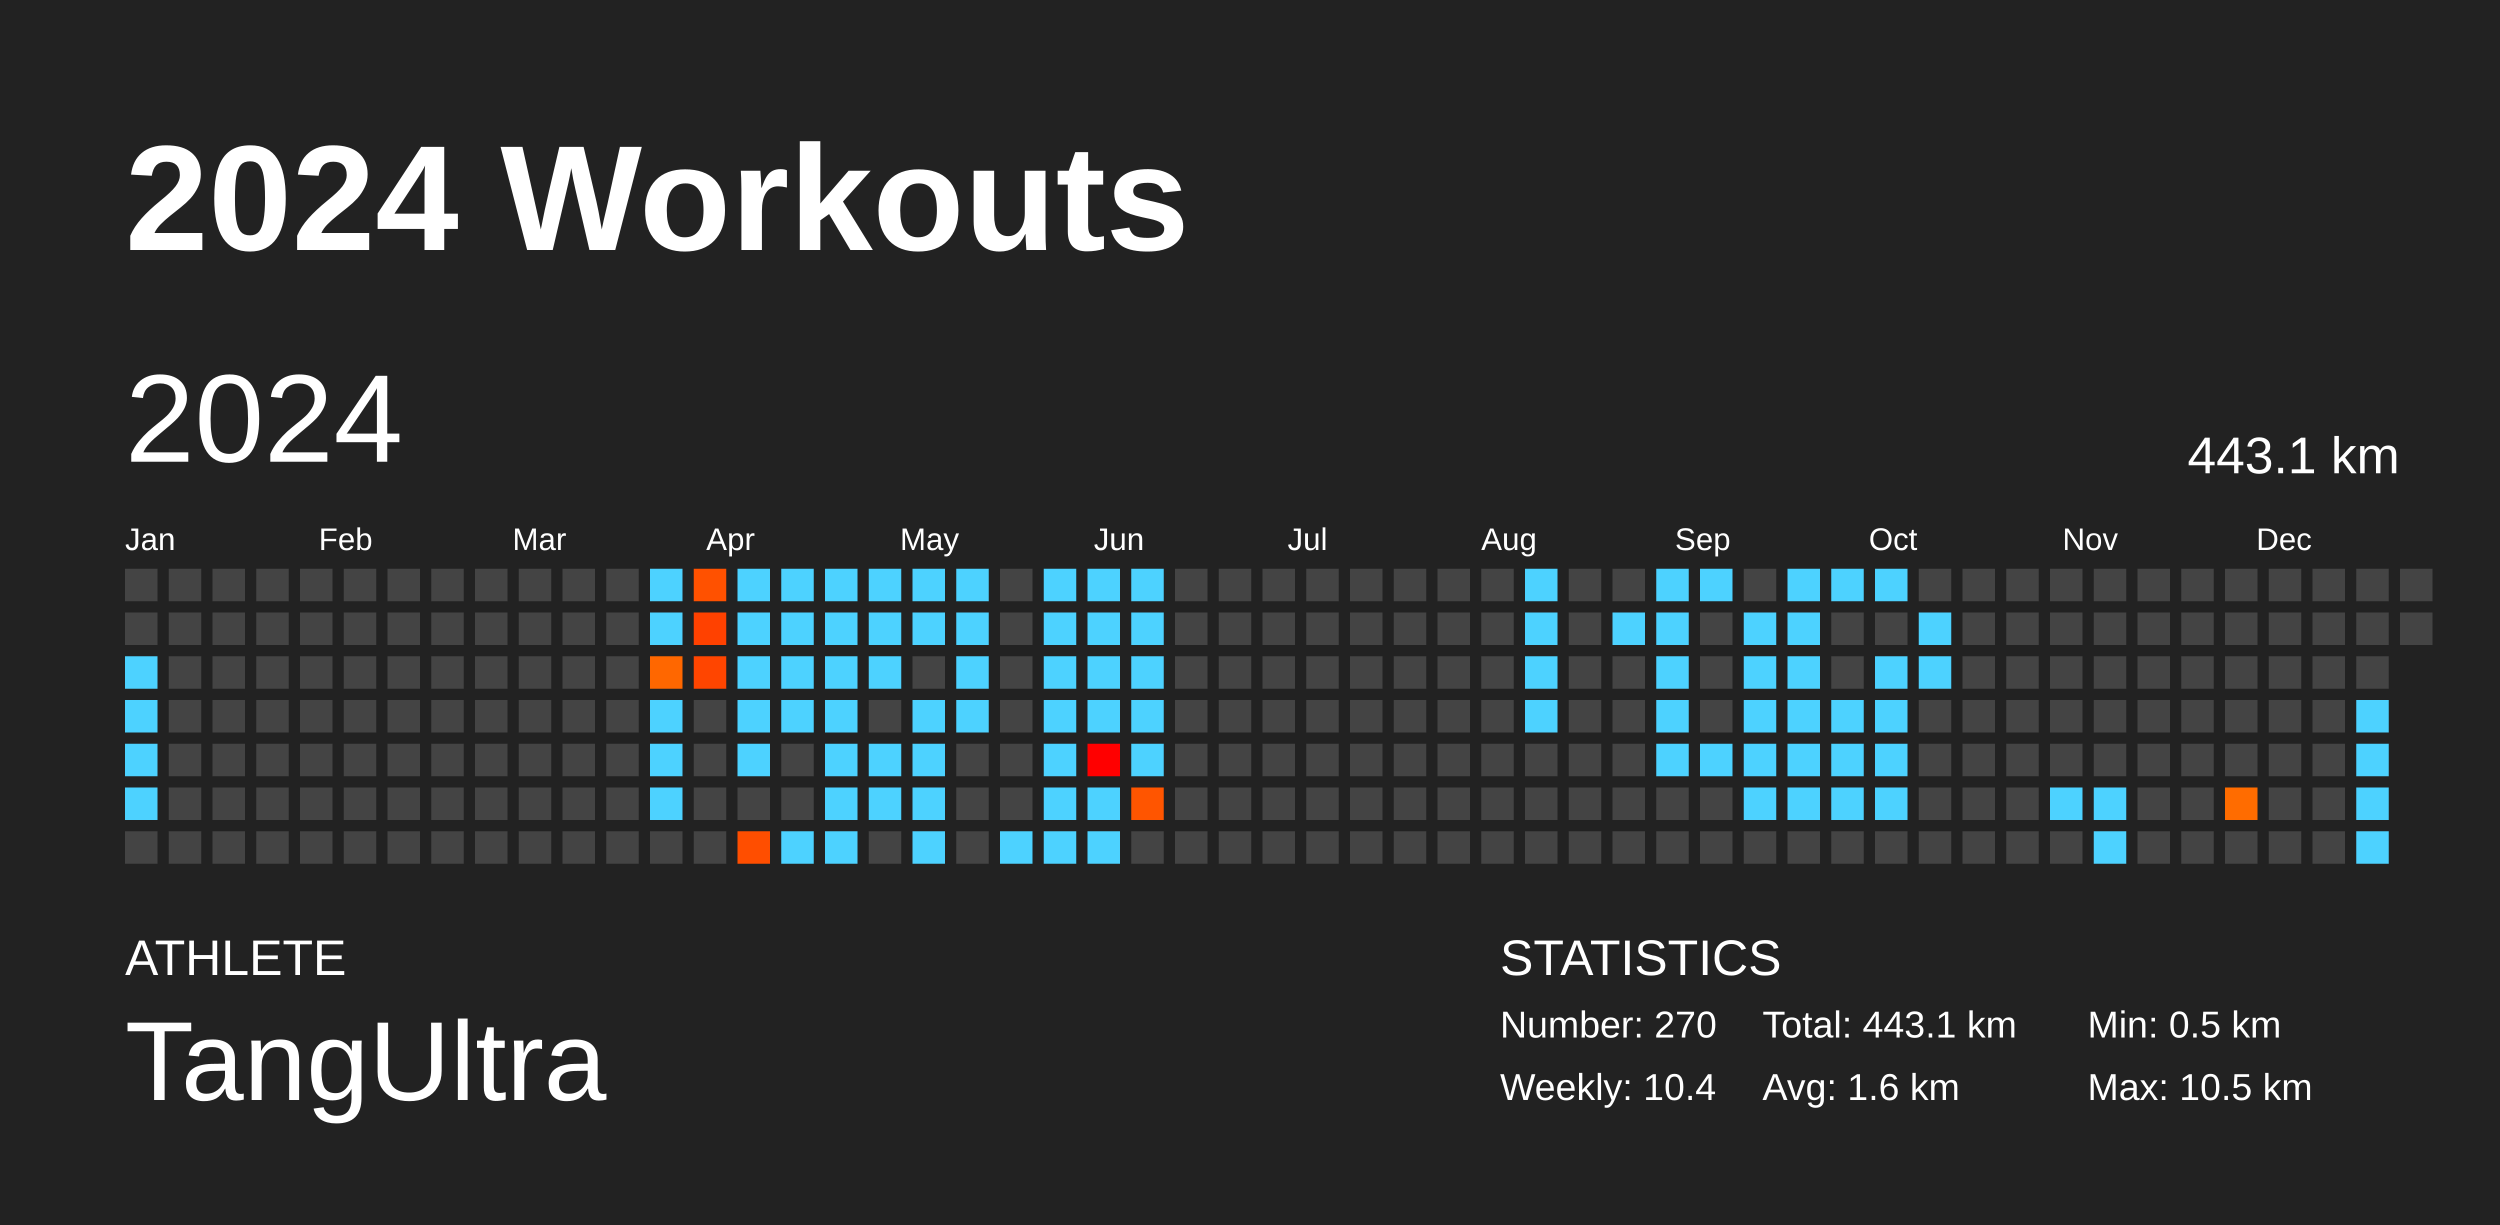
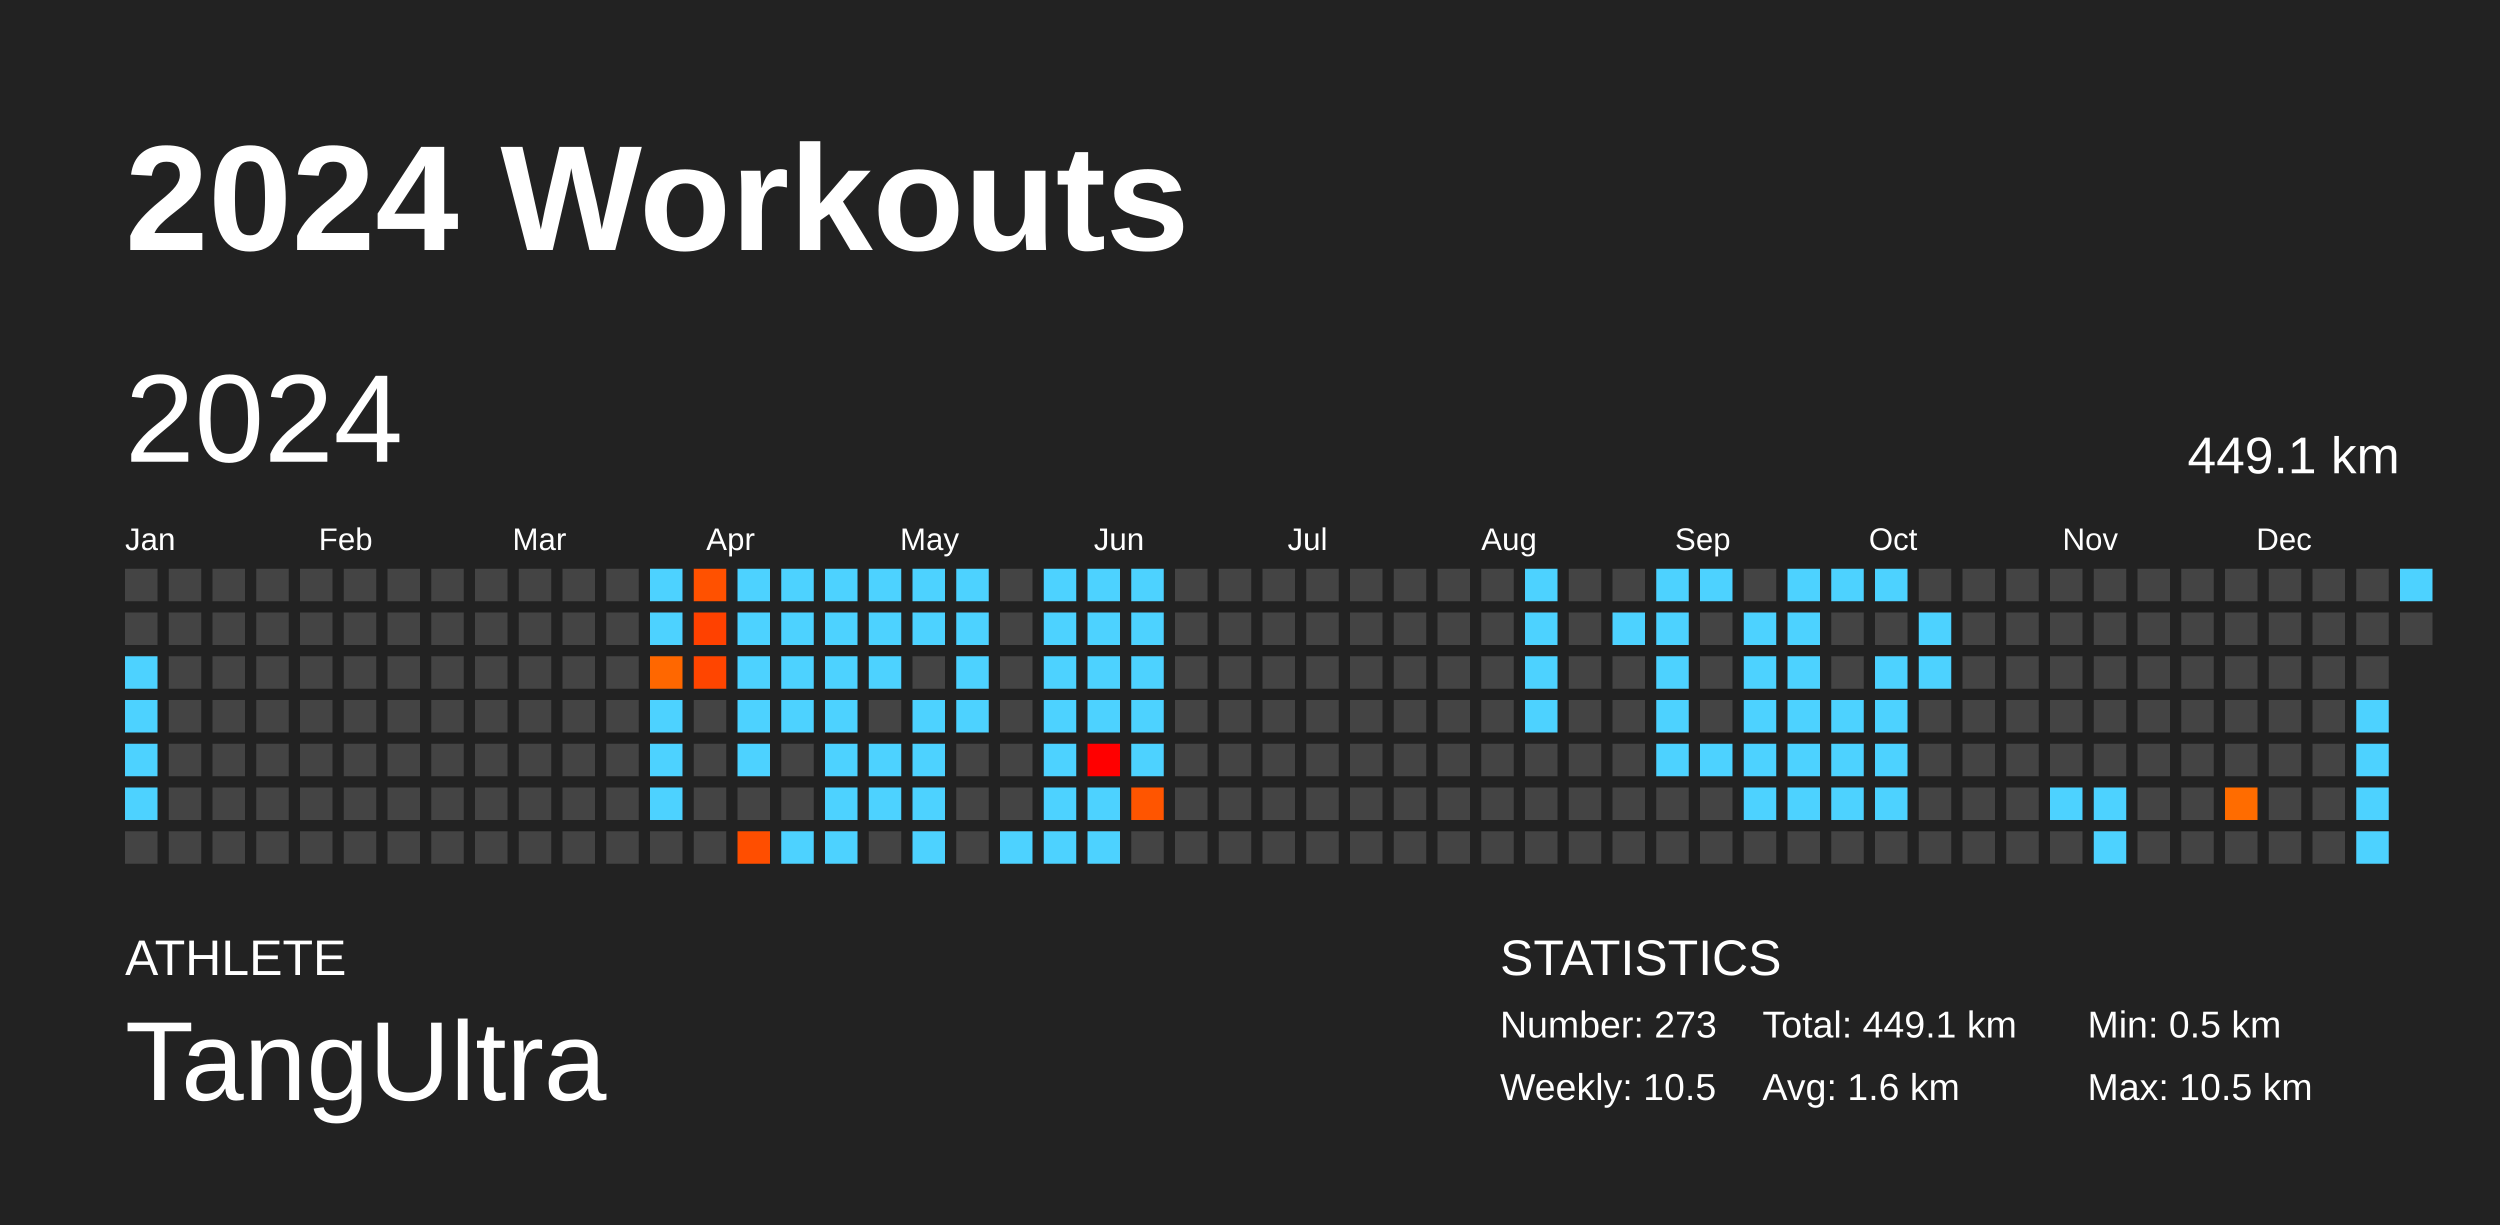
<svg xmlns="http://www.w3.org/2000/svg" baseProfile="full" height="98mm" version="1.1" viewBox="0,0,200,98" width="200mm">
  <defs />
  <rect fill="#222222" height="98" width="200" x="0" y="0" />
  <text fill="#FFFFFF" style="font-size:12px; font-family:Arial; font-weight:bold;" x="10" y="20">2024 Workouts</text>
  <text fill="#FFFFFF" style="font-size:4px; font-family:Arial" x="10" y="78">ATHLETE</text>
  <text fill="#FFFFFF" style="font-size:9px; font-family:Arial" x="10" y="88">TangUltra</text>
  <text fill="#FFFFFF" style="font-size:4px; font-family:Arial" x="120" y="78">STATISTICS</text>
-   <text fill="#FFFFFF" style="font-size:3px; font-family:Arial" x="120" y="83">Number: 270</text>
-   <text fill="#FFFFFF" style="font-size:3px; font-family:Arial" x="120" y="88">Weekly: 10.4</text>
-   <text fill="#FFFFFF" style="font-size:3px; font-family:Arial" x="141" y="83">Total: 443.1 km</text>
+   <text fill="#FFFFFF" style="font-size:3px; font-family:Arial" x="120" y="83">Number: 273</text>
+   <text fill="#FFFFFF" style="font-size:3px; font-family:Arial" x="120" y="88">Weekly: 10.5</text>
+   <text fill="#FFFFFF" style="font-size:3px; font-family:Arial" x="141" y="83">Total: 449.1 km</text>
  <text fill="#FFFFFF" style="font-size:3px; font-family:Arial" x="141" y="88">Avg: 1.6 km</text>
  <text fill="#FFFFFF" style="font-size:3px; font-family:Arial" x="167" y="83">Min: 0.5 km</text>
  <text fill="#FFFFFF" style="font-size:3px; font-family:Arial" x="167" y="88">Max: 10.5 km</text>
  <text dominant-baseline="hanging" fill="#FFFFFF" style="font-size:10.0px; font-family:Arial;" x="10" y="30">2024</text>
-   <text dominant-baseline="hanging" fill="#FFFFFF" style="font-size:4.125px; font-family:Arial;" x="175" y="35">443.1 km</text>
+   <text dominant-baseline="hanging" fill="#FFFFFF" style="font-size:4.125px; font-family:Arial;" x="175" y="35">449.1 km</text>
  <text fill="#FFFFFF" style="font-size:2.5px; font-family:Arial" x="10.0" y="44">Jan</text>
  <text fill="#FFFFFF" style="font-size:2.5px; font-family:Arial" x="25.5" y="44">Feb</text>
  <text fill="#FFFFFF" style="font-size:2.5px; font-family:Arial" x="41.0" y="44">Mar</text>
  <text fill="#FFFFFF" style="font-size:2.5px; font-family:Arial" x="56.5" y="44">Apr</text>
  <text fill="#FFFFFF" style="font-size:2.5px; font-family:Arial" x="72.0" y="44">May</text>
  <text fill="#FFFFFF" style="font-size:2.5px; font-family:Arial" x="87.5" y="44">Jun</text>
  <text fill="#FFFFFF" style="font-size:2.5px; font-family:Arial" x="103.0" y="44">Jul</text>
  <text fill="#FFFFFF" style="font-size:2.5px; font-family:Arial" x="118.5" y="44">Aug</text>
  <text fill="#FFFFFF" style="font-size:2.5px; font-family:Arial" x="134.0" y="44">Sep</text>
  <text fill="#FFFFFF" style="font-size:2.5px; font-family:Arial" x="149.5" y="44">Oct</text>
  <text fill="#FFFFFF" style="font-size:2.5px; font-family:Arial" x="165.0" y="44">Nov</text>
  <text fill="#FFFFFF" style="font-size:2.5px; font-family:Arial" x="180.5" y="44">Dec</text>
  <rect fill="#444444" height="2.6" width="2.6" x="10.0" y="45.5" />
  <rect fill="#444444" height="2.6" width="2.6" x="10.0" y="49.0" />
  <rect fill="#4dd2ff" height="2.6" width="2.6" x="10.0" y="52.5" />
  <rect fill="#4dd2ff" height="2.6" width="2.6" x="10.0" y="56.0" />
  <rect fill="#4dd2ff" height="2.6" width="2.6" x="10.0" y="59.5" />
  <rect fill="#4dd2ff" height="2.6" width="2.6" x="10.0" y="63.0" />
  <rect fill="#444444" height="2.6" width="2.6" x="10.0" y="66.5" />
  <rect fill="#444444" height="2.6" width="2.6" x="13.5" y="45.5" />
  <rect fill="#444444" height="2.6" width="2.6" x="13.5" y="49.0" />
  <rect fill="#444444" height="2.6" width="2.6" x="13.5" y="52.5" />
  <rect fill="#444444" height="2.6" width="2.6" x="13.5" y="56.0" />
  <rect fill="#444444" height="2.6" width="2.6" x="13.5" y="59.5" />
  <rect fill="#444444" height="2.6" width="2.6" x="13.5" y="63.0" />
  <rect fill="#444444" height="2.6" width="2.6" x="13.5" y="66.5" />
  <rect fill="#444444" height="2.6" width="2.6" x="17.0" y="45.5" />
  <rect fill="#444444" height="2.6" width="2.6" x="17.0" y="49.0" />
  <rect fill="#444444" height="2.6" width="2.6" x="17.0" y="52.5" />
  <rect fill="#444444" height="2.6" width="2.6" x="17.0" y="56.0" />
  <rect fill="#444444" height="2.6" width="2.6" x="17.0" y="59.5" />
  <rect fill="#444444" height="2.6" width="2.6" x="17.0" y="63.0" />
  <rect fill="#444444" height="2.6" width="2.6" x="17.0" y="66.5" />
  <rect fill="#444444" height="2.6" width="2.6" x="20.5" y="45.5" />
  <rect fill="#444444" height="2.6" width="2.6" x="20.5" y="49.0" />
  <rect fill="#444444" height="2.6" width="2.6" x="20.5" y="52.5" />
  <rect fill="#444444" height="2.6" width="2.6" x="20.5" y="56.0" />
  <rect fill="#444444" height="2.6" width="2.6" x="20.5" y="59.5" />
  <rect fill="#444444" height="2.6" width="2.6" x="20.5" y="63.0" />
  <rect fill="#444444" height="2.6" width="2.6" x="20.5" y="66.5" />
  <rect fill="#444444" height="2.6" width="2.6" x="24.0" y="45.5" />
  <rect fill="#444444" height="2.6" width="2.6" x="24.0" y="49.0" />
  <rect fill="#444444" height="2.6" width="2.6" x="24.0" y="52.5" />
  <rect fill="#444444" height="2.6" width="2.6" x="24.0" y="56.0" />
  <rect fill="#444444" height="2.6" width="2.6" x="24.0" y="59.5" />
  <rect fill="#444444" height="2.6" width="2.6" x="24.0" y="63.0" />
  <rect fill="#444444" height="2.6" width="2.6" x="24.0" y="66.5" />
  <rect fill="#444444" height="2.6" width="2.6" x="27.5" y="45.5" />
  <rect fill="#444444" height="2.6" width="2.6" x="27.5" y="49.0" />
  <rect fill="#444444" height="2.6" width="2.6" x="27.5" y="52.5" />
  <rect fill="#444444" height="2.6" width="2.6" x="27.5" y="56.0" />
  <rect fill="#444444" height="2.6" width="2.6" x="27.5" y="59.5" />
  <rect fill="#444444" height="2.6" width="2.6" x="27.5" y="63.0" />
  <rect fill="#444444" height="2.6" width="2.6" x="27.5" y="66.5" />
  <rect fill="#444444" height="2.6" width="2.6" x="31.0" y="45.5" />
  <rect fill="#444444" height="2.6" width="2.6" x="31.0" y="49.0" />
  <rect fill="#444444" height="2.6" width="2.6" x="31.0" y="52.5" />
  <rect fill="#444444" height="2.6" width="2.6" x="31.0" y="56.0" />
  <rect fill="#444444" height="2.6" width="2.6" x="31.0" y="59.5" />
  <rect fill="#444444" height="2.6" width="2.6" x="31.0" y="63.0" />
  <rect fill="#444444" height="2.6" width="2.6" x="31.0" y="66.5" />
  <rect fill="#444444" height="2.6" width="2.6" x="34.5" y="45.5" />
  <rect fill="#444444" height="2.6" width="2.6" x="34.5" y="49.0" />
  <rect fill="#444444" height="2.6" width="2.6" x="34.5" y="52.5" />
  <rect fill="#444444" height="2.6" width="2.6" x="34.5" y="56.0" />
  <rect fill="#444444" height="2.6" width="2.6" x="34.5" y="59.5" />
  <rect fill="#444444" height="2.6" width="2.6" x="34.5" y="63.0" />
  <rect fill="#444444" height="2.6" width="2.6" x="34.5" y="66.5" />
  <rect fill="#444444" height="2.6" width="2.6" x="38.0" y="45.5" />
  <rect fill="#444444" height="2.6" width="2.6" x="38.0" y="49.0" />
  <rect fill="#444444" height="2.6" width="2.6" x="38.0" y="52.5" />
  <rect fill="#444444" height="2.6" width="2.6" x="38.0" y="56.0" />
  <rect fill="#444444" height="2.6" width="2.6" x="38.0" y="59.5" />
  <rect fill="#444444" height="2.6" width="2.6" x="38.0" y="63.0" />
  <rect fill="#444444" height="2.6" width="2.6" x="38.0" y="66.5" />
  <rect fill="#444444" height="2.6" width="2.6" x="41.5" y="45.5" />
  <rect fill="#444444" height="2.6" width="2.6" x="41.5" y="49.0" />
  <rect fill="#444444" height="2.6" width="2.6" x="41.5" y="52.5" />
  <rect fill="#444444" height="2.6" width="2.6" x="41.5" y="56.0" />
  <rect fill="#444444" height="2.6" width="2.6" x="41.5" y="59.5" />
  <rect fill="#444444" height="2.6" width="2.6" x="41.5" y="63.0" />
  <rect fill="#444444" height="2.6" width="2.6" x="41.5" y="66.5" />
  <rect fill="#444444" height="2.6" width="2.6" x="45.0" y="45.5" />
  <rect fill="#444444" height="2.6" width="2.6" x="45.0" y="49.0" />
  <rect fill="#444444" height="2.6" width="2.6" x="45.0" y="52.5" />
  <rect fill="#444444" height="2.6" width="2.6" x="45.0" y="56.0" />
  <rect fill="#444444" height="2.6" width="2.6" x="45.0" y="59.5" />
  <rect fill="#444444" height="2.6" width="2.6" x="45.0" y="63.0" />
  <rect fill="#444444" height="2.6" width="2.6" x="45.0" y="66.5" />
  <rect fill="#444444" height="2.6" width="2.6" x="48.5" y="45.5" />
  <rect fill="#444444" height="2.6" width="2.6" x="48.5" y="49.0" />
  <rect fill="#444444" height="2.6" width="2.6" x="48.5" y="52.5" />
  <rect fill="#444444" height="2.6" width="2.6" x="48.5" y="56.0" />
  <rect fill="#444444" height="2.6" width="2.6" x="48.5" y="59.5" />
  <rect fill="#444444" height="2.6" width="2.6" x="48.5" y="63.0" />
  <rect fill="#444444" height="2.6" width="2.6" x="48.5" y="66.5" />
  <rect fill="#4dd2ff" height="2.6" width="2.6" x="52.0" y="45.5" />
  <rect fill="#4dd2ff" height="2.6" width="2.6" x="52.0" y="49.0" />
  <rect fill="#ff6700" height="2.6" width="2.6" x="52.0" y="52.5" />
  <rect fill="#4dd2ff" height="2.6" width="2.6" x="52.0" y="56.0" />
  <rect fill="#4dd2ff" height="2.6" width="2.6" x="52.0" y="59.5" />
  <rect fill="#4dd2ff" height="2.6" width="2.6" x="52.0" y="63.0" />
  <rect fill="#444444" height="2.6" width="2.6" x="52.0" y="66.5" />
  <rect fill="#ff5100" height="2.6" width="2.6" x="55.5" y="45.5" />
  <rect fill="#ff4100" height="2.6" width="2.6" x="55.5" y="49.0" />
  <rect fill="#ff4500" height="2.6" width="2.6" x="55.5" y="52.5" />
  <rect fill="#444444" height="2.6" width="2.6" x="55.5" y="56.0" />
  <rect fill="#444444" height="2.6" width="2.6" x="55.5" y="59.5" />
  <rect fill="#444444" height="2.6" width="2.6" x="55.5" y="63.0" />
  <rect fill="#444444" height="2.6" width="2.6" x="55.5" y="66.5" />
  <rect fill="#4dd2ff" height="2.6" width="2.6" x="59.0" y="45.5" />
  <rect fill="#4dd2ff" height="2.6" width="2.6" x="59.0" y="49.0" />
  <rect fill="#4dd2ff" height="2.6" width="2.6" x="59.0" y="52.5" />
  <rect fill="#4dd2ff" height="2.6" width="2.6" x="59.0" y="56.0" />
  <rect fill="#4dd2ff" height="2.6" width="2.6" x="59.0" y="59.5" />
  <rect fill="#444444" height="2.6" width="2.6" x="59.0" y="63.0" />
  <rect fill="#ff4e00" height="2.6" width="2.6" x="59.0" y="66.5" />
  <rect fill="#4dd2ff" height="2.6" width="2.6" x="62.5" y="45.5" />
  <rect fill="#4dd2ff" height="2.6" width="2.6" x="62.5" y="49.0" />
  <rect fill="#4dd2ff" height="2.6" width="2.6" x="62.5" y="52.5" />
  <rect fill="#4dd2ff" height="2.6" width="2.6" x="62.5" y="56.0" />
  <rect fill="#444444" height="2.6" width="2.6" x="62.5" y="59.5" />
  <rect fill="#444444" height="2.6" width="2.6" x="62.5" y="63.0" />
  <rect fill="#4dd2ff" height="2.6" width="2.6" x="62.5" y="66.5" />
  <rect fill="#4dd2ff" height="2.6" width="2.6" x="66.0" y="45.5" />
  <rect fill="#4dd2ff" height="2.6" width="2.6" x="66.0" y="49.0" />
  <rect fill="#4dd2ff" height="2.6" width="2.6" x="66.0" y="52.5" />
  <rect fill="#4dd2ff" height="2.6" width="2.6" x="66.0" y="56.0" />
  <rect fill="#4dd2ff" height="2.6" width="2.6" x="66.0" y="59.5" />
  <rect fill="#4dd2ff" height="2.6" width="2.6" x="66.0" y="63.0" />
  <rect fill="#4dd2ff" height="2.6" width="2.6" x="66.0" y="66.5" />
  <rect fill="#4dd2ff" height="2.6" width="2.6" x="69.5" y="45.5" />
  <rect fill="#4dd2ff" height="2.6" width="2.6" x="69.5" y="49.0" />
  <rect fill="#4dd2ff" height="2.6" width="2.6" x="69.5" y="52.5" />
  <rect fill="#444444" height="2.6" width="2.6" x="69.5" y="56.0" />
  <rect fill="#4dd2ff" height="2.6" width="2.6" x="69.5" y="59.5" />
  <rect fill="#4dd2ff" height="2.6" width="2.6" x="69.5" y="63.0" />
  <rect fill="#444444" height="2.6" width="2.6" x="69.5" y="66.5" />
  <rect fill="#4dd2ff" height="2.6" width="2.6" x="73.0" y="45.5" />
  <rect fill="#4dd2ff" height="2.6" width="2.6" x="73.0" y="49.0" />
  <rect fill="#444444" height="2.6" width="2.6" x="73.0" y="52.5" />
  <rect fill="#4dd2ff" height="2.6" width="2.6" x="73.0" y="56.0" />
  <rect fill="#4dd2ff" height="2.6" width="2.6" x="73.0" y="59.5" />
  <rect fill="#4dd2ff" height="2.6" width="2.6" x="73.0" y="63.0" />
  <rect fill="#4dd2ff" height="2.6" width="2.6" x="73.0" y="66.5" />
  <rect fill="#4dd2ff" height="2.6" width="2.6" x="76.5" y="45.5" />
  <rect fill="#4dd2ff" height="2.6" width="2.6" x="76.5" y="49.0" />
  <rect fill="#4dd2ff" height="2.6" width="2.6" x="76.5" y="52.5" />
  <rect fill="#4dd2ff" height="2.6" width="2.6" x="76.5" y="56.0" />
  <rect fill="#444444" height="2.6" width="2.6" x="76.5" y="59.5" />
  <rect fill="#444444" height="2.6" width="2.6" x="76.5" y="63.0" />
  <rect fill="#444444" height="2.6" width="2.6" x="76.5" y="66.5" />
  <rect fill="#444444" height="2.6" width="2.6" x="80.0" y="45.5" />
  <rect fill="#444444" height="2.6" width="2.6" x="80.0" y="49.0" />
  <rect fill="#444444" height="2.6" width="2.6" x="80.0" y="52.5" />
  <rect fill="#444444" height="2.6" width="2.6" x="80.0" y="56.0" />
  <rect fill="#444444" height="2.6" width="2.6" x="80.0" y="59.5" />
  <rect fill="#444444" height="2.6" width="2.6" x="80.0" y="63.0" />
  <rect fill="#4dd2ff" height="2.6" width="2.6" x="80.0" y="66.5" />
  <rect fill="#4dd2ff" height="2.6" width="2.6" x="83.5" y="45.5" />
  <rect fill="#4dd2ff" height="2.6" width="2.6" x="83.5" y="49.0" />
  <rect fill="#4dd2ff" height="2.6" width="2.6" x="83.5" y="52.5" />
  <rect fill="#4dd2ff" height="2.6" width="2.6" x="83.5" y="56.0" />
  <rect fill="#4dd2ff" height="2.6" width="2.6" x="83.5" y="59.5" />
  <rect fill="#4dd2ff" height="2.6" width="2.6" x="83.5" y="63.0" />
  <rect fill="#4dd2ff" height="2.6" width="2.6" x="83.5" y="66.5" />
  <rect fill="#4dd2ff" height="2.6" width="2.6" x="87.0" y="45.5" />
  <rect fill="#4dd2ff" height="2.6" width="2.6" x="87.0" y="49.0" />
  <rect fill="#4dd2ff" height="2.6" width="2.6" x="87.0" y="52.5" />
  <rect fill="#4dd2ff" height="2.6" width="2.6" x="87.0" y="56.0" />
  <rect fill="#ff0000" height="2.6" width="2.6" x="87.0" y="59.5" />
  <rect fill="#4dd2ff" height="2.6" width="2.6" x="87.0" y="63.0" />
  <rect fill="#4dd2ff" height="2.6" width="2.6" x="87.0" y="66.5" />
  <rect fill="#4dd2ff" height="2.6" width="2.6" x="90.5" y="45.5" />
  <rect fill="#4dd2ff" height="2.6" width="2.6" x="90.5" y="49.0" />
  <rect fill="#4dd2ff" height="2.6" width="2.6" x="90.5" y="52.5" />
  <rect fill="#4dd2ff" height="2.6" width="2.6" x="90.5" y="56.0" />
  <rect fill="#4dd2ff" height="2.6" width="2.6" x="90.5" y="59.5" />
  <rect fill="#ff5500" height="2.6" width="2.6" x="90.5" y="63.0" />
  <rect fill="#444444" height="2.6" width="2.6" x="90.5" y="66.5" />
  <rect fill="#444444" height="2.6" width="2.6" x="94.0" y="45.5" />
  <rect fill="#444444" height="2.6" width="2.6" x="94.0" y="49.0" />
  <rect fill="#444444" height="2.6" width="2.6" x="94.0" y="52.5" />
  <rect fill="#444444" height="2.6" width="2.6" x="94.0" y="56.0" />
  <rect fill="#444444" height="2.6" width="2.6" x="94.0" y="59.5" />
  <rect fill="#444444" height="2.6" width="2.6" x="94.0" y="63.0" />
  <rect fill="#444444" height="2.6" width="2.6" x="94.0" y="66.5" />
  <rect fill="#444444" height="2.6" width="2.6" x="97.5" y="45.5" />
  <rect fill="#444444" height="2.6" width="2.6" x="97.5" y="49.0" />
  <rect fill="#444444" height="2.6" width="2.6" x="97.5" y="52.5" />
  <rect fill="#444444" height="2.6" width="2.6" x="97.5" y="56.0" />
  <rect fill="#444444" height="2.6" width="2.6" x="97.5" y="59.5" />
  <rect fill="#444444" height="2.6" width="2.6" x="97.5" y="63.0" />
  <rect fill="#444444" height="2.6" width="2.6" x="97.5" y="66.5" />
  <rect fill="#444444" height="2.6" width="2.6" x="101.0" y="45.5" />
  <rect fill="#444444" height="2.6" width="2.6" x="101.0" y="49.0" />
  <rect fill="#444444" height="2.6" width="2.6" x="101.0" y="52.5" />
  <rect fill="#444444" height="2.6" width="2.6" x="101.0" y="56.0" />
  <rect fill="#444444" height="2.6" width="2.6" x="101.0" y="59.5" />
  <rect fill="#444444" height="2.6" width="2.6" x="101.0" y="63.0" />
  <rect fill="#444444" height="2.6" width="2.6" x="101.0" y="66.5" />
  <rect fill="#444444" height="2.6" width="2.6" x="104.5" y="45.5" />
  <rect fill="#444444" height="2.6" width="2.6" x="104.5" y="49.0" />
  <rect fill="#444444" height="2.6" width="2.6" x="104.5" y="52.5" />
  <rect fill="#444444" height="2.6" width="2.6" x="104.5" y="56.0" />
  <rect fill="#444444" height="2.6" width="2.6" x="104.5" y="59.5" />
  <rect fill="#444444" height="2.6" width="2.6" x="104.5" y="63.0" />
  <rect fill="#444444" height="2.6" width="2.6" x="104.5" y="66.5" />
  <rect fill="#444444" height="2.6" width="2.6" x="108.0" y="45.5" />
  <rect fill="#444444" height="2.6" width="2.6" x="108.0" y="49.0" />
  <rect fill="#444444" height="2.6" width="2.6" x="108.0" y="52.5" />
  <rect fill="#444444" height="2.6" width="2.6" x="108.0" y="56.0" />
  <rect fill="#444444" height="2.6" width="2.6" x="108.0" y="59.5" />
  <rect fill="#444444" height="2.6" width="2.6" x="108.0" y="63.0" />
  <rect fill="#444444" height="2.6" width="2.6" x="108.0" y="66.5" />
  <rect fill="#444444" height="2.6" width="2.6" x="111.5" y="45.5" />
  <rect fill="#444444" height="2.6" width="2.6" x="111.5" y="49.0" />
  <rect fill="#444444" height="2.6" width="2.6" x="111.5" y="52.5" />
  <rect fill="#444444" height="2.6" width="2.6" x="111.5" y="56.0" />
  <rect fill="#444444" height="2.6" width="2.6" x="111.5" y="59.5" />
  <rect fill="#444444" height="2.6" width="2.6" x="111.5" y="63.0" />
  <rect fill="#444444" height="2.6" width="2.6" x="111.5" y="66.5" />
  <rect fill="#444444" height="2.6" width="2.6" x="115.0" y="45.5" />
  <rect fill="#444444" height="2.6" width="2.6" x="115.0" y="49.0" />
  <rect fill="#444444" height="2.6" width="2.6" x="115.0" y="52.5" />
  <rect fill="#444444" height="2.6" width="2.6" x="115.0" y="56.0" />
  <rect fill="#444444" height="2.6" width="2.6" x="115.0" y="59.5" />
  <rect fill="#444444" height="2.6" width="2.6" x="115.0" y="63.0" />
  <rect fill="#444444" height="2.6" width="2.6" x="115.0" y="66.5" />
  <rect fill="#444444" height="2.6" width="2.6" x="118.5" y="45.5" />
  <rect fill="#444444" height="2.6" width="2.6" x="118.5" y="49.0" />
  <rect fill="#444444" height="2.6" width="2.6" x="118.5" y="52.5" />
  <rect fill="#444444" height="2.6" width="2.6" x="118.5" y="56.0" />
  <rect fill="#444444" height="2.6" width="2.6" x="118.5" y="59.5" />
  <rect fill="#444444" height="2.6" width="2.6" x="118.5" y="63.0" />
  <rect fill="#444444" height="2.6" width="2.6" x="118.5" y="66.5" />
  <rect fill="#4dd2ff" height="2.6" width="2.6" x="122.0" y="45.5" />
  <rect fill="#4dd2ff" height="2.6" width="2.6" x="122.0" y="49.0" />
  <rect fill="#4dd2ff" height="2.6" width="2.6" x="122.0" y="52.5" />
  <rect fill="#4dd2ff" height="2.6" width="2.6" x="122.0" y="56.0" />
  <rect fill="#444444" height="2.6" width="2.6" x="122.0" y="59.5" />
  <rect fill="#444444" height="2.6" width="2.6" x="122.0" y="63.0" />
  <rect fill="#444444" height="2.6" width="2.6" x="122.0" y="66.5" />
  <rect fill="#444444" height="2.6" width="2.6" x="125.5" y="45.5" />
  <rect fill="#444444" height="2.6" width="2.6" x="125.5" y="49.0" />
  <rect fill="#444444" height="2.6" width="2.6" x="125.5" y="52.5" />
  <rect fill="#444444" height="2.6" width="2.6" x="125.5" y="56.0" />
  <rect fill="#444444" height="2.6" width="2.6" x="125.5" y="59.5" />
  <rect fill="#444444" height="2.6" width="2.6" x="125.5" y="63.0" />
  <rect fill="#444444" height="2.6" width="2.6" x="125.5" y="66.5" />
  <rect fill="#444444" height="2.6" width="2.6" x="129.0" y="45.5" />
  <rect fill="#4dd2ff" height="2.6" width="2.6" x="129.0" y="49.0" />
  <rect fill="#444444" height="2.6" width="2.6" x="129.0" y="52.5" />
  <rect fill="#444444" height="2.6" width="2.6" x="129.0" y="56.0" />
  <rect fill="#444444" height="2.6" width="2.6" x="129.0" y="59.5" />
  <rect fill="#444444" height="2.6" width="2.6" x="129.0" y="63.0" />
  <rect fill="#444444" height="2.6" width="2.6" x="129.0" y="66.5" />
  <rect fill="#4dd2ff" height="2.6" width="2.6" x="132.5" y="45.5" />
  <rect fill="#4dd2ff" height="2.6" width="2.6" x="132.5" y="49.0" />
  <rect fill="#4dd2ff" height="2.6" width="2.6" x="132.5" y="52.5" />
  <rect fill="#4dd2ff" height="2.6" width="2.6" x="132.5" y="56.0" />
  <rect fill="#4dd2ff" height="2.6" width="2.6" x="132.5" y="59.5" />
  <rect fill="#444444" height="2.6" width="2.6" x="132.5" y="63.0" />
  <rect fill="#444444" height="2.6" width="2.6" x="132.5" y="66.5" />
  <rect fill="#4dd2ff" height="2.6" width="2.6" x="136.0" y="45.5" />
  <rect fill="#444444" height="2.6" width="2.6" x="136.0" y="49.0" />
  <rect fill="#444444" height="2.6" width="2.6" x="136.0" y="52.5" />
  <rect fill="#444444" height="2.6" width="2.6" x="136.0" y="56.0" />
  <rect fill="#4dd2ff" height="2.6" width="2.6" x="136.0" y="59.5" />
  <rect fill="#444444" height="2.6" width="2.6" x="136.0" y="63.0" />
  <rect fill="#444444" height="2.6" width="2.6" x="136.0" y="66.5" />
  <rect fill="#444444" height="2.6" width="2.6" x="139.5" y="45.5" />
  <rect fill="#4dd2ff" height="2.6" width="2.6" x="139.5" y="49.0" />
  <rect fill="#4dd2ff" height="2.6" width="2.6" x="139.5" y="52.5" />
  <rect fill="#4dd2ff" height="2.6" width="2.6" x="139.5" y="56.0" />
  <rect fill="#4dd2ff" height="2.6" width="2.6" x="139.5" y="59.5" />
  <rect fill="#4dd2ff" height="2.6" width="2.6" x="139.5" y="63.0" />
  <rect fill="#444444" height="2.6" width="2.6" x="139.5" y="66.5" />
  <rect fill="#4dd2ff" height="2.6" width="2.6" x="143.0" y="45.5" />
  <rect fill="#4dd2ff" height="2.6" width="2.6" x="143.0" y="49.0" />
  <rect fill="#4dd2ff" height="2.6" width="2.6" x="143.0" y="52.5" />
  <rect fill="#4dd2ff" height="2.6" width="2.6" x="143.0" y="56.0" />
  <rect fill="#4dd2ff" height="2.6" width="2.6" x="143.0" y="59.5" />
  <rect fill="#4dd2ff" height="2.6" width="2.6" x="143.0" y="63.0" />
  <rect fill="#444444" height="2.6" width="2.6" x="143.0" y="66.5" />
  <rect fill="#4dd2ff" height="2.6" width="2.6" x="146.5" y="45.5" />
  <rect fill="#444444" height="2.6" width="2.6" x="146.5" y="49.0" />
  <rect fill="#444444" height="2.6" width="2.6" x="146.5" y="52.5" />
  <rect fill="#4dd2ff" height="2.6" width="2.6" x="146.5" y="56.0" />
  <rect fill="#4dd2ff" height="2.6" width="2.6" x="146.5" y="59.5" />
  <rect fill="#4dd2ff" height="2.6" width="2.6" x="146.5" y="63.0" />
  <rect fill="#444444" height="2.6" width="2.6" x="146.5" y="66.5" />
  <rect fill="#4dd2ff" height="2.6" width="2.6" x="150.0" y="45.5" />
  <rect fill="#444444" height="2.6" width="2.6" x="150.0" y="49.0" />
  <rect fill="#4dd2ff" height="2.6" width="2.6" x="150.0" y="52.5" />
  <rect fill="#4dd2ff" height="2.6" width="2.6" x="150.0" y="56.0" />
  <rect fill="#4dd2ff" height="2.6" width="2.6" x="150.0" y="59.5" />
  <rect fill="#4dd2ff" height="2.6" width="2.6" x="150.0" y="63.0" />
  <rect fill="#444444" height="2.6" width="2.6" x="150.0" y="66.5" />
  <rect fill="#444444" height="2.6" width="2.6" x="153.5" y="45.5" />
  <rect fill="#4dd2ff" height="2.6" width="2.6" x="153.5" y="49.0" />
  <rect fill="#4dd2ff" height="2.6" width="2.6" x="153.5" y="52.5" />
  <rect fill="#444444" height="2.6" width="2.6" x="153.5" y="56.0" />
  <rect fill="#444444" height="2.6" width="2.6" x="153.5" y="59.5" />
  <rect fill="#444444" height="2.6" width="2.6" x="153.5" y="63.0" />
  <rect fill="#444444" height="2.6" width="2.6" x="153.5" y="66.5" />
  <rect fill="#444444" height="2.6" width="2.6" x="157.0" y="45.5" />
  <rect fill="#444444" height="2.6" width="2.6" x="157.0" y="49.0" />
  <rect fill="#444444" height="2.6" width="2.6" x="157.0" y="52.5" />
  <rect fill="#444444" height="2.6" width="2.6" x="157.0" y="56.0" />
  <rect fill="#444444" height="2.6" width="2.6" x="157.0" y="59.5" />
  <rect fill="#444444" height="2.6" width="2.6" x="157.0" y="63.0" />
  <rect fill="#444444" height="2.6" width="2.6" x="157.0" y="66.5" />
  <rect fill="#444444" height="2.6" width="2.6" x="160.5" y="45.5" />
  <rect fill="#444444" height="2.6" width="2.6" x="160.5" y="49.0" />
  <rect fill="#444444" height="2.6" width="2.6" x="160.5" y="52.5" />
  <rect fill="#444444" height="2.6" width="2.6" x="160.5" y="56.0" />
  <rect fill="#444444" height="2.6" width="2.6" x="160.5" y="59.5" />
  <rect fill="#444444" height="2.6" width="2.6" x="160.5" y="63.0" />
  <rect fill="#444444" height="2.6" width="2.6" x="160.5" y="66.5" />
  <rect fill="#444444" height="2.6" width="2.6" x="164.0" y="45.5" />
  <rect fill="#444444" height="2.6" width="2.6" x="164.0" y="49.0" />
  <rect fill="#444444" height="2.6" width="2.6" x="164.0" y="52.5" />
  <rect fill="#444444" height="2.6" width="2.6" x="164.0" y="56.0" />
  <rect fill="#444444" height="2.6" width="2.6" x="164.0" y="59.5" />
  <rect fill="#4dd2ff" height="2.6" width="2.6" x="164.0" y="63.0" />
  <rect fill="#444444" height="2.6" width="2.6" x="164.0" y="66.5" />
  <rect fill="#444444" height="2.6" width="2.6" x="167.5" y="45.5" />
  <rect fill="#444444" height="2.6" width="2.6" x="167.5" y="49.0" />
  <rect fill="#444444" height="2.6" width="2.6" x="167.5" y="52.5" />
  <rect fill="#444444" height="2.6" width="2.6" x="167.5" y="56.0" />
  <rect fill="#444444" height="2.6" width="2.6" x="167.5" y="59.5" />
  <rect fill="#4dd2ff" height="2.6" width="2.6" x="167.5" y="63.0" />
  <rect fill="#4dd2ff" height="2.6" width="2.6" x="167.5" y="66.5" />
  <rect fill="#444444" height="2.6" width="2.6" x="171.0" y="45.5" />
  <rect fill="#444444" height="2.6" width="2.6" x="171.0" y="49.0" />
  <rect fill="#444444" height="2.6" width="2.6" x="171.0" y="52.5" />
  <rect fill="#444444" height="2.6" width="2.6" x="171.0" y="56.0" />
  <rect fill="#444444" height="2.6" width="2.6" x="171.0" y="59.5" />
  <rect fill="#444444" height="2.6" width="2.6" x="171.0" y="63.0" />
  <rect fill="#444444" height="2.6" width="2.6" x="171.0" y="66.5" />
  <rect fill="#444444" height="2.6" width="2.6" x="174.5" y="45.5" />
  <rect fill="#444444" height="2.6" width="2.6" x="174.5" y="49.0" />
  <rect fill="#444444" height="2.6" width="2.6" x="174.5" y="52.5" />
  <rect fill="#444444" height="2.6" width="2.6" x="174.5" y="56.0" />
  <rect fill="#444444" height="2.6" width="2.6" x="174.5" y="59.5" />
  <rect fill="#444444" height="2.6" width="2.6" x="174.5" y="63.0" />
  <rect fill="#444444" height="2.6" width="2.6" x="174.5" y="66.5" />
  <rect fill="#444444" height="2.6" width="2.6" x="178.0" y="45.5" />
  <rect fill="#444444" height="2.6" width="2.6" x="178.0" y="49.0" />
  <rect fill="#444444" height="2.6" width="2.6" x="178.0" y="52.5" />
  <rect fill="#444444" height="2.6" width="2.6" x="178.0" y="56.0" />
  <rect fill="#444444" height="2.6" width="2.6" x="178.0" y="59.5" />
  <rect fill="#ff6c00" height="2.6" width="2.6" x="178.0" y="63.0" />
  <rect fill="#444444" height="2.6" width="2.6" x="178.0" y="66.5" />
  <rect fill="#444444" height="2.6" width="2.6" x="181.5" y="45.5" />
  <rect fill="#444444" height="2.6" width="2.6" x="181.5" y="49.0" />
  <rect fill="#444444" height="2.6" width="2.6" x="181.5" y="52.5" />
  <rect fill="#444444" height="2.6" width="2.6" x="181.5" y="56.0" />
  <rect fill="#444444" height="2.6" width="2.6" x="181.5" y="59.5" />
  <rect fill="#444444" height="2.6" width="2.6" x="181.5" y="63.0" />
  <rect fill="#444444" height="2.6" width="2.6" x="181.5" y="66.5" />
  <rect fill="#444444" height="2.6" width="2.6" x="185.0" y="45.5" />
  <rect fill="#444444" height="2.6" width="2.6" x="185.0" y="49.0" />
  <rect fill="#444444" height="2.6" width="2.6" x="185.0" y="52.5" />
  <rect fill="#444444" height="2.6" width="2.6" x="185.0" y="56.0" />
  <rect fill="#444444" height="2.6" width="2.6" x="185.0" y="59.5" />
  <rect fill="#444444" height="2.6" width="2.6" x="185.0" y="63.0" />
  <rect fill="#444444" height="2.6" width="2.6" x="185.0" y="66.5" />
  <rect fill="#444444" height="2.6" width="2.6" x="188.5" y="45.5" />
  <rect fill="#444444" height="2.6" width="2.6" x="188.5" y="49.0" />
  <rect fill="#444444" height="2.6" width="2.6" x="188.5" y="52.5" />
  <rect fill="#4dd2ff" height="2.6" width="2.6" x="188.5" y="56.0" />
  <rect fill="#4dd2ff" height="2.6" width="2.6" x="188.5" y="59.5" />
  <rect fill="#4dd2ff" height="2.6" width="2.6" x="188.5" y="63.0" />
  <rect fill="#4dd2ff" height="2.6" width="2.6" x="188.5" y="66.5" />
-   <rect fill="#444444" height="2.6" width="2.6" x="192.0" y="45.5" />
+   <rect fill="#4dd2ff" height="2.6" width="2.6" x="192.0" y="45.5" />
  <rect fill="#444444" height="2.6" width="2.6" x="192.0" y="49.0" />
</svg>
